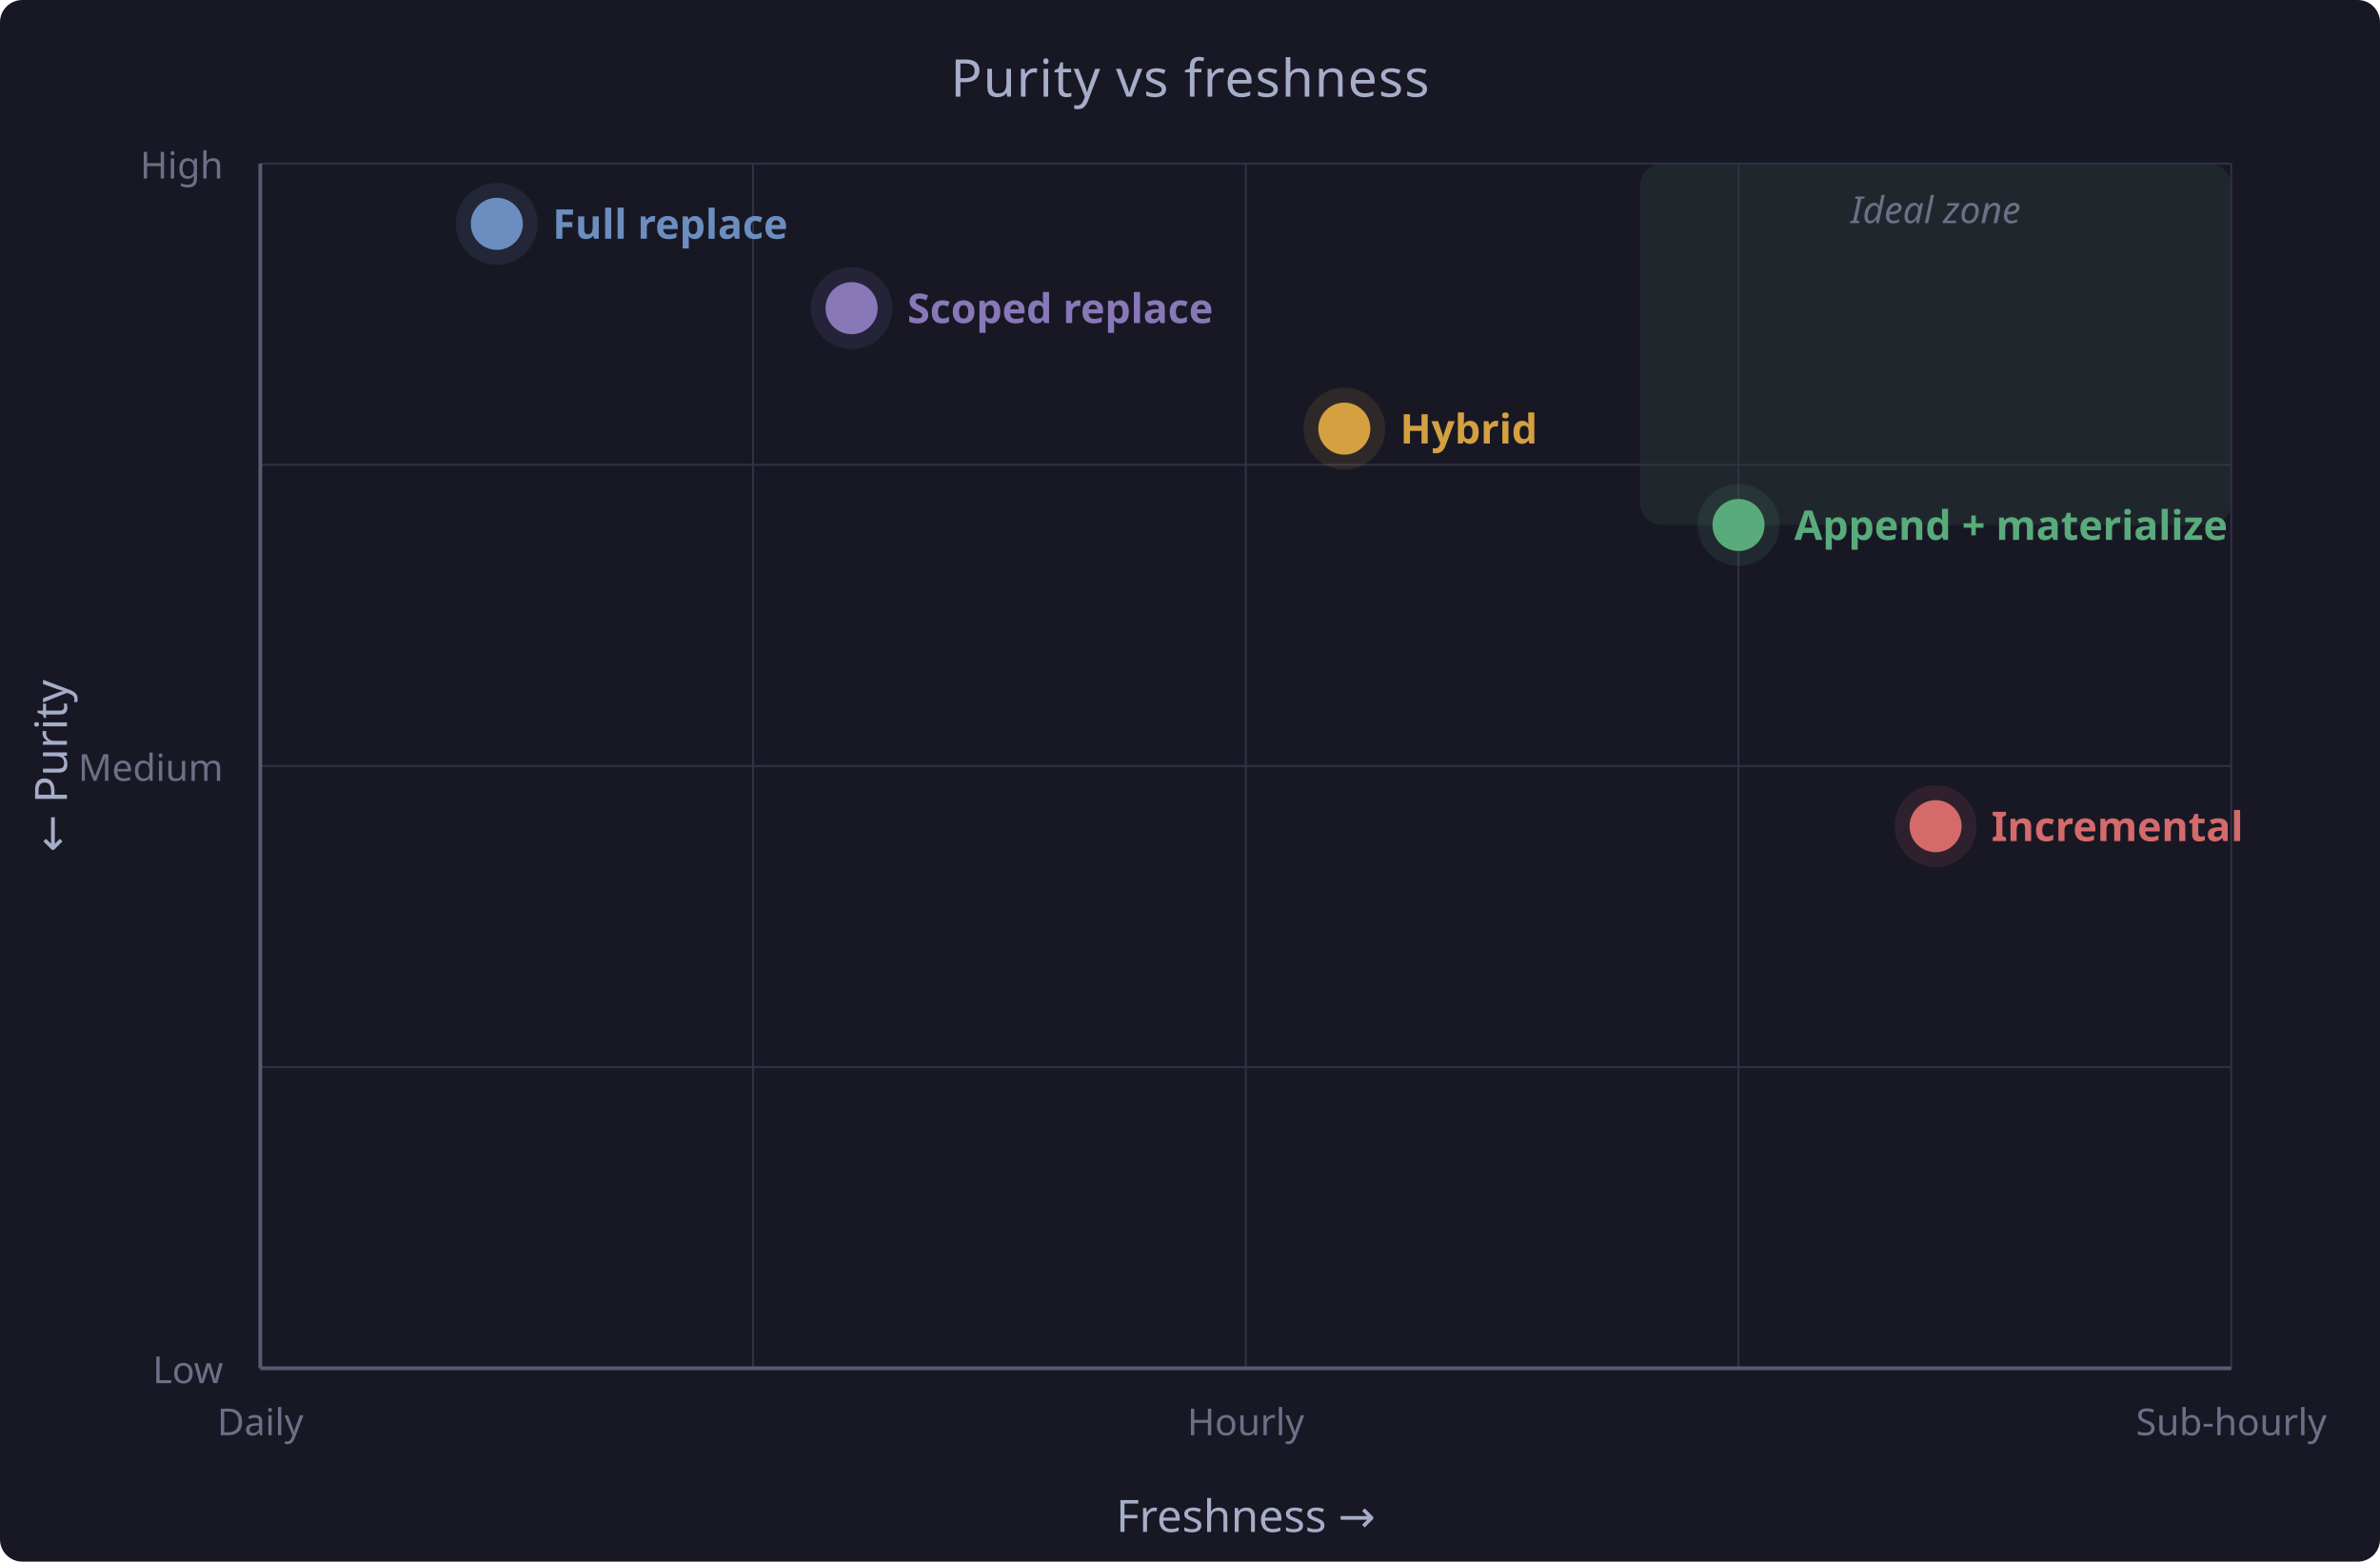
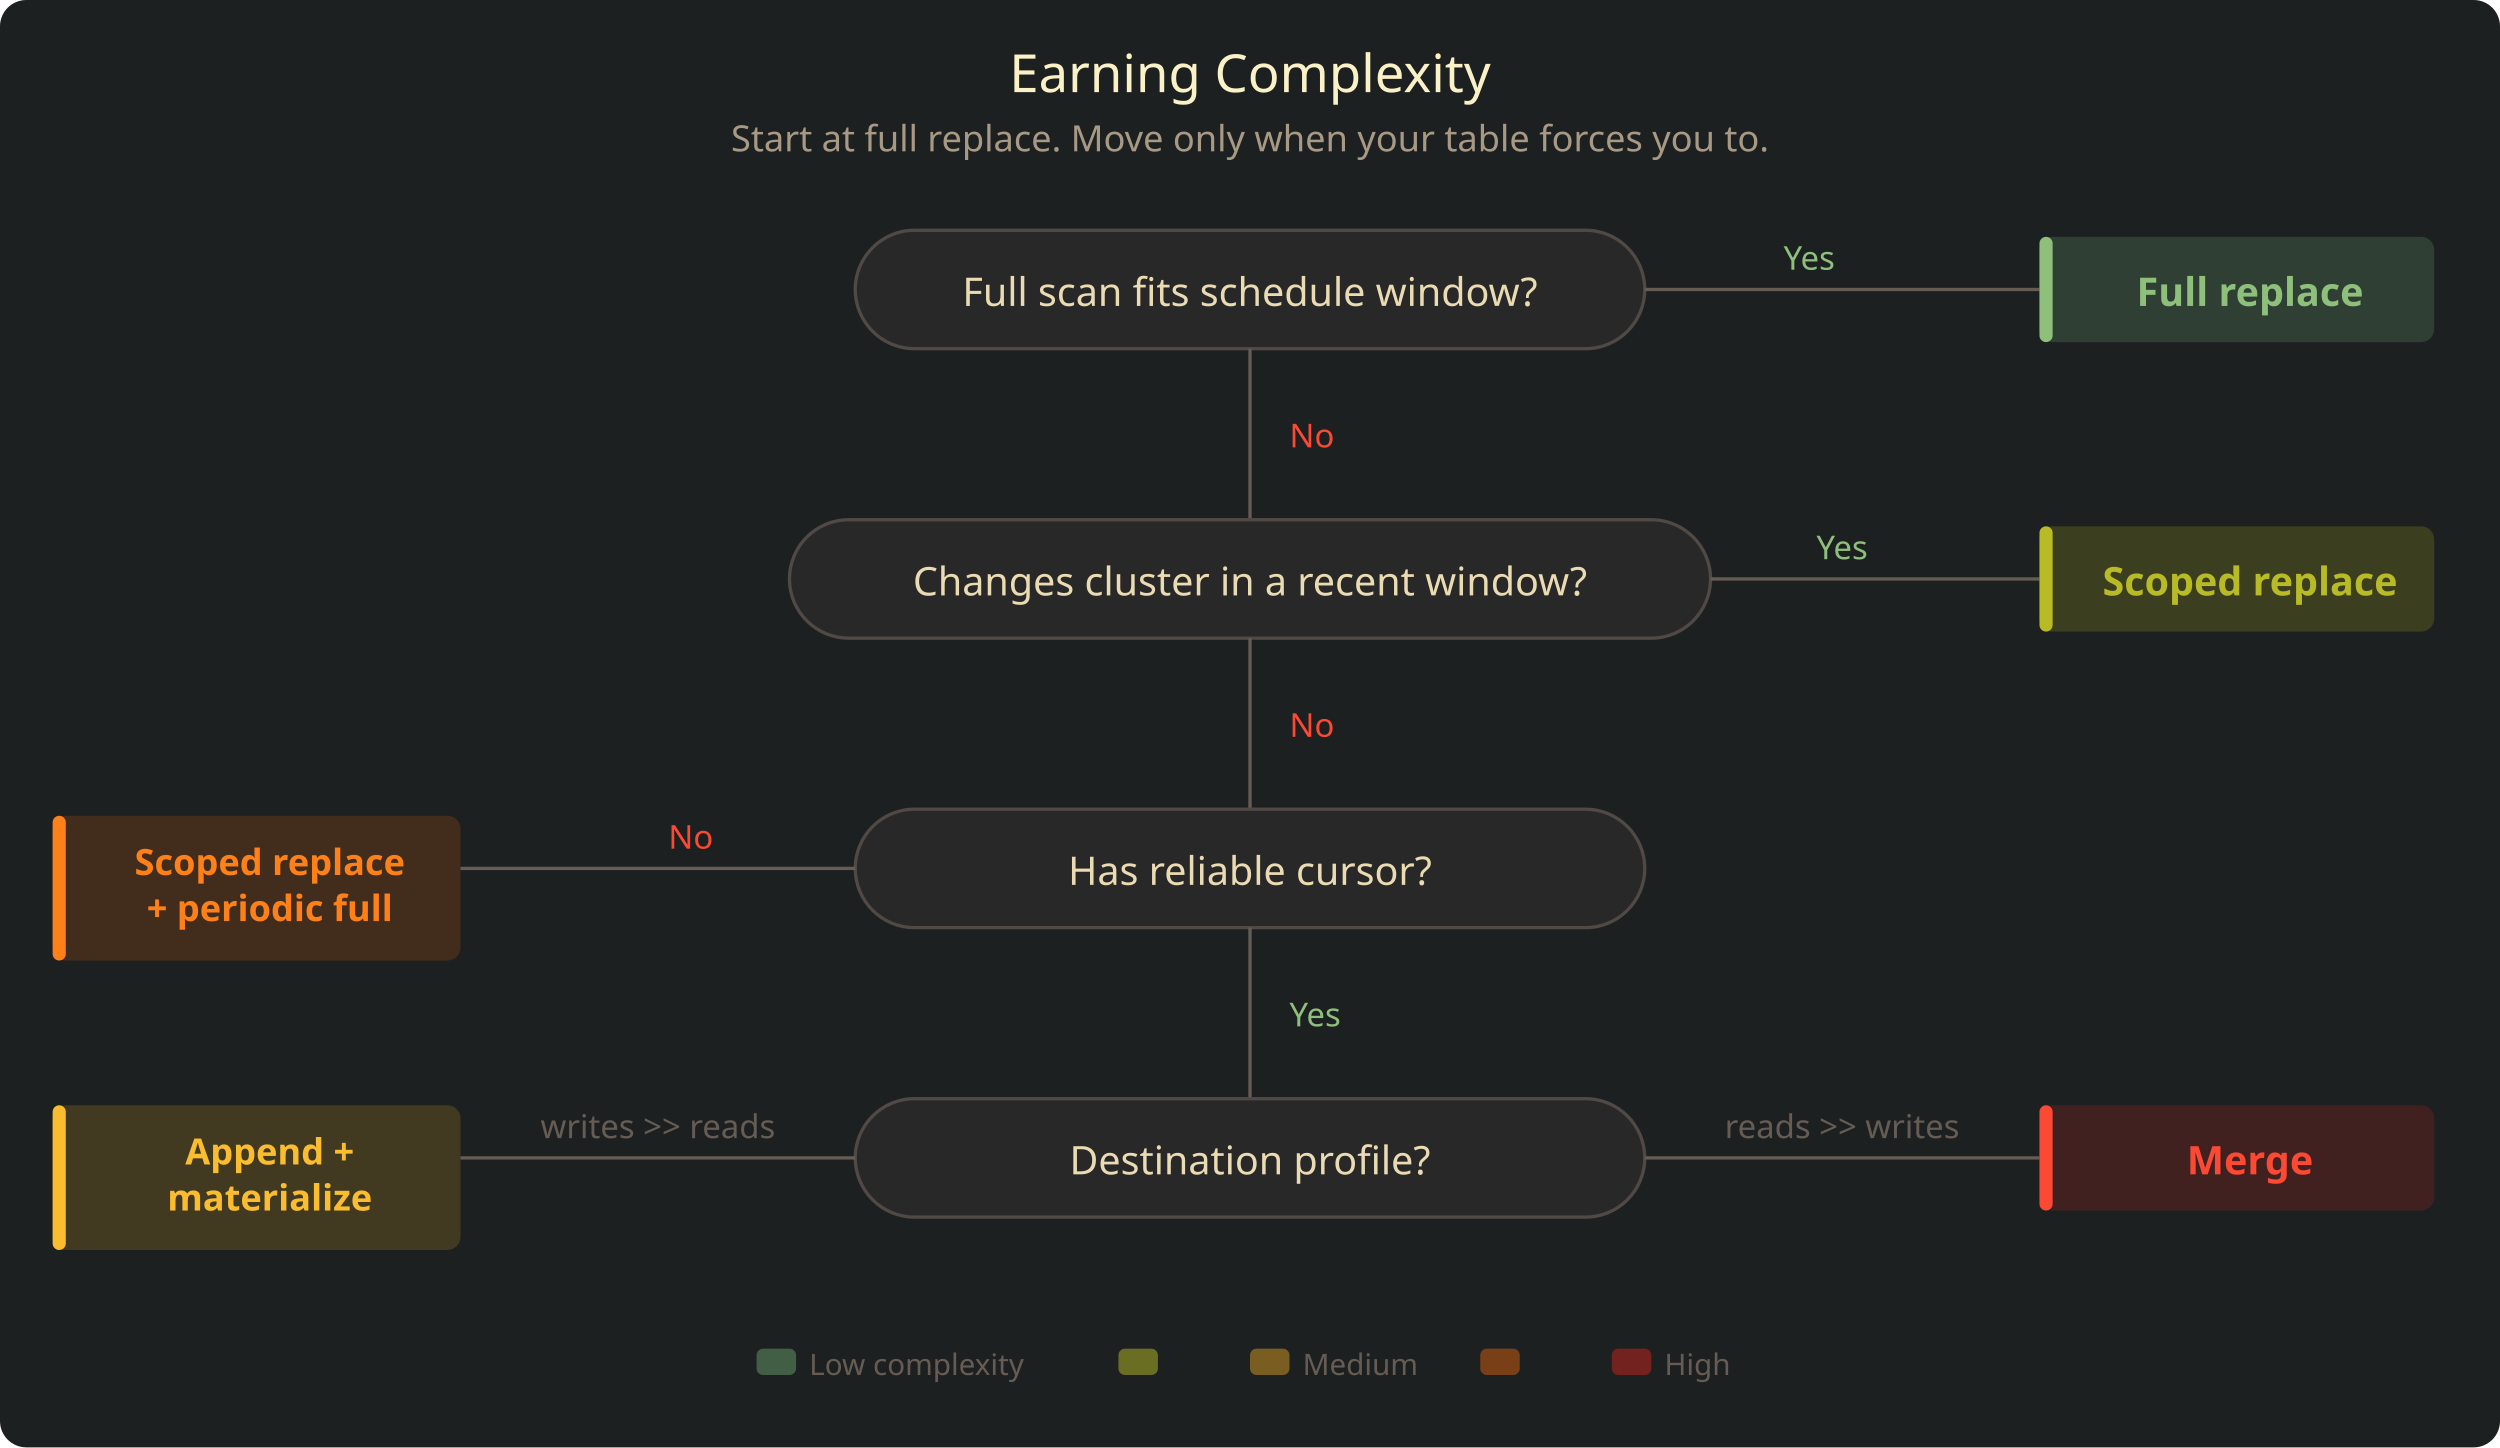
- <svg xmlns="http://www.w3.org/2000/svg" width="640" height="420" viewBox="0 0 640 420">
-   <rect x="0" y="0" width="640" height="420" fill="#181825" rx="6" />
-   <text x="320" y="26" text-anchor="middle" fill="#a6adc8" font-family="'Segoe UI', system-ui, sans-serif" font-size="14" letter-spacing="0.3">Purity vs freshness</text>
-   <rect x="441" y="44" width="159" height="97.2" fill="#5aab7b" opacity="0.1" rx="6" />
-   <text x="520.5" y="60" text-anchor="middle" fill="#6c7086" font-family="'Segoe UI', system-ui, sans-serif" font-size="10" font-style="italic">Ideal zone</text>
-   <line x1="70" y1="368" x2="600" y2="368" stroke="#313244" stroke-width="0.5" />
-   <line x1="70" y1="368" x2="70" y2="44" stroke="#313244" stroke-width="0.5" />
-   <line x1="70" y1="287" x2="600" y2="287" stroke="#313244" stroke-width="0.5" />
-   <line x1="202.5" y1="368" x2="202.5" y2="44" stroke="#313244" stroke-width="0.5" />
-   <line x1="70" y1="206" x2="600" y2="206" stroke="#313244" stroke-width="0.5" />
-   <line x1="335" y1="368" x2="335" y2="44" stroke="#313244" stroke-width="0.5" />
-   <line x1="70" y1="125" x2="600" y2="125" stroke="#313244" stroke-width="0.5" />
-   <line x1="467.5" y1="368" x2="467.5" y2="44" stroke="#313244" stroke-width="0.5" />
-   <line x1="70" y1="44" x2="600" y2="44" stroke="#313244" stroke-width="0.5" />
-   <line x1="600" y1="368" x2="600" y2="44" stroke="#313244" stroke-width="0.5" />
-   <line x1="70" y1="368" x2="600" y2="368" stroke="#585b70" stroke-width="1" />
-   <line x1="70" y1="368" x2="70" y2="44" stroke="#585b70" stroke-width="1" />
-   <text x="335" y="412" text-anchor="middle" fill="#a6adc8" font-family="'Segoe UI', system-ui, sans-serif" font-size="12">Freshness →</text>
-   <text x="18" y="206" text-anchor="middle" fill="#a6adc8" font-family="'Segoe UI', system-ui, sans-serif" font-size="12" transform="rotate(-90, 18, 206)">← Purity</text>
-   <text x="70" y="386" text-anchor="middle" fill="#6c7086" font-family="'Segoe UI', system-ui, sans-serif" font-size="10">Daily</text>
-   <text x="335" y="386" text-anchor="middle" fill="#6c7086" font-family="'Segoe UI', system-ui, sans-serif" font-size="10">Hourly</text>
-   <text x="600" y="386" text-anchor="middle" fill="#6c7086" font-family="'Segoe UI', system-ui, sans-serif" font-size="10">Sub-hourly</text>
-   <text x="60" y="372" text-anchor="end" fill="#6c7086" font-family="'Segoe UI', system-ui, sans-serif" font-size="10">Low</text>
-   <text x="60" y="210" text-anchor="end" fill="#6c7086" font-family="'Segoe UI', system-ui, sans-serif" font-size="10">Medium</text>
-   <text x="60" y="48" text-anchor="end" fill="#6c7086" font-family="'Segoe UI', system-ui, sans-serif" font-size="10">High</text>
-   <circle cx="133.6" cy="60.2" r="11" fill="#6c8ebf" opacity="0.12" />
-   <circle cx="133.6" cy="60.2" r="7" fill="#6c8ebf" />
-   <text x="148.6" y="64.2" text-anchor="start" fill="#6c8ebf" font-family="'Segoe UI', system-ui, sans-serif" font-size="11" font-weight="600">Full replace</text>
-   <circle cx="520.5" cy="222.2" r="11" fill="#d46a6a" opacity="0.12" />
-   <circle cx="520.5" cy="222.2" r="7" fill="#d46a6a" />
-   <text x="535.5" y="226.2" text-anchor="start" fill="#d46a6a" font-family="'Segoe UI', system-ui, sans-serif" font-size="11" font-weight="600">Incremental</text>
-   <circle cx="361.5" cy="115.28" r="11" fill="#d4a040" opacity="0.12" />
-   <circle cx="361.5" cy="115.28" r="7" fill="#d4a040" />
-   <text x="376.5" y="119.28" text-anchor="start" fill="#d4a040" font-family="'Segoe UI', system-ui, sans-serif" font-size="11" font-weight="600">Hybrid</text>
-   <circle cx="467.5" cy="141.2" r="11" fill="#5aab7b" opacity="0.12" />
-   <circle cx="467.5" cy="141.2" r="7" fill="#5aab7b" />
-   <text x="482.5" y="145.2" text-anchor="start" fill="#5aab7b" font-family="'Segoe UI', system-ui, sans-serif" font-size="11" font-weight="600">Append + materialize</text>
-   <circle cx="229" cy="82.88" r="11" fill="#8878b8" opacity="0.12" />
-   <circle cx="229" cy="82.88" r="7" fill="#8878b8" />
-   <text x="244" y="86.88" text-anchor="start" fill="#8878b8" font-family="'Segoe UI', system-ui, sans-serif" font-size="11" font-weight="600">Scoped replace</text>
+ <svg xmlns="http://www.w3.org/2000/svg" width="760" height="440" viewBox="0 0 760 440">
+   <rect width="760" height="440" fill="#1d2021" rx="8" />
+   <text x="380" y="28" text-anchor="middle" fill="#fbf1c7" font-family="system-ui,sans-serif" font-size="16" font-weight="500">Earning Complexity</text>
+   <text x="380" y="46" text-anchor="middle" fill="#a89984" font-family="system-ui,sans-serif" font-size="11">Start at full replace. Move only when your table forces you to.</text>
+   <rect x="260" y="70" width="240" height="36" fill="#282828" rx="18" stroke="#504945" stroke-width="1" />
+   <text x="380" y="93" text-anchor="middle" fill="#ebdbb2" font-family="system-ui,sans-serif" font-size="12">Full scan fits schedule window?</text>
+   <line x1="500" y1="88" x2="620" y2="88" stroke="#665c54" stroke-width="1" />
+   <text x="550" y="82" text-anchor="middle" fill="#8ec07c" font-family="system-ui,sans-serif" font-size="10">Yes</text>
+   <rect x="620" y="72" width="120" height="32" fill="#689d6a" rx="4" opacity="0.25" />
+   <rect x="620" y="72" width="4" height="32" fill="#8ec07c" rx="2" />
+   <text x="684" y="93" text-anchor="middle" fill="#8ec07c" font-family="system-ui,sans-serif" font-size="12" font-weight="600">Full replace</text>
+   <line x1="380" y1="106" x2="380" y2="158" stroke="#665c54" stroke-width="1" />
+   <text x="392" y="136" fill="#fb4934" font-family="system-ui,sans-serif" font-size="10">No</text>
+   <rect x="240" y="158" width="280" height="36" fill="#282828" rx="18" stroke="#504945" stroke-width="1" />
+   <text x="380" y="181" text-anchor="middle" fill="#ebdbb2" font-family="system-ui,sans-serif" font-size="12">Changes cluster in a recent window?</text>
+   <line x1="520" y1="176" x2="620" y2="176" stroke="#665c54" stroke-width="1" />
+   <text x="560" y="170" text-anchor="middle" fill="#8ec07c" font-family="system-ui,sans-serif" font-size="10">Yes</text>
+   <rect x="620" y="160" width="120" height="32" fill="#98971a" rx="4" opacity="0.25" />
+   <rect x="620" y="160" width="4" height="32" fill="#b8bb26" rx="2" />
+   <text x="684" y="181" text-anchor="middle" fill="#b8bb26" font-family="system-ui,sans-serif" font-size="12" font-weight="600">Scoped replace</text>
+   <line x1="380" y1="194" x2="380" y2="246" stroke="#665c54" stroke-width="1" />
+   <text x="392" y="224" fill="#fb4934" font-family="system-ui,sans-serif" font-size="10">No</text>
+   <rect x="260" y="246" width="240" height="36" fill="#282828" rx="18" stroke="#504945" stroke-width="1" />
+   <text x="380" y="269" text-anchor="middle" fill="#ebdbb2" font-family="system-ui,sans-serif" font-size="12">Has reliable cursor?</text>
+   <line x1="260" y1="264" x2="140" y2="264" stroke="#665c54" stroke-width="1" />
+   <text x="210" y="258" text-anchor="middle" fill="#fb4934" font-family="system-ui,sans-serif" font-size="10">No</text>
+   <rect x="16" y="248" width="124" height="44" fill="#d65d0e" rx="4" opacity="0.2" />
+   <rect x="16" y="248" width="4" height="44" fill="#fe8019" rx="2" />
+   <text x="82" y="266" text-anchor="middle" fill="#fe8019" font-family="system-ui,sans-serif" font-size="11" font-weight="600">Scoped replace</text>
+   <text x="82" y="280" text-anchor="middle" fill="#fe8019" font-family="system-ui,sans-serif" font-size="11" font-weight="600">+ periodic full</text>
+   <line x1="380" y1="282" x2="380" y2="334" stroke="#665c54" stroke-width="1" />
+   <text x="392" y="312" fill="#8ec07c" font-family="system-ui,sans-serif" font-size="10">Yes</text>
+   <rect x="260" y="334" width="240" height="36" fill="#282828" rx="18" stroke="#504945" stroke-width="1" />
+   <text x="380" y="357" text-anchor="middle" fill="#ebdbb2" font-family="system-ui,sans-serif" font-size="12">Destination profile?</text>
+   <line x1="260" y1="352" x2="140" y2="352" stroke="#665c54" stroke-width="1" />
+   <text x="200" y="346" text-anchor="middle" fill="#665c54" font-family="system-ui,sans-serif" font-size="10">writes &gt;&gt; reads</text>
+   <rect x="16" y="336" width="124" height="44" fill="#d79921" rx="4" opacity="0.2" />
+   <rect x="16" y="336" width="4" height="44" fill="#fabd2f" rx="2" />
+   <text x="82" y="354" text-anchor="middle" fill="#fabd2f" font-family="system-ui,sans-serif" font-size="11" font-weight="600">Append +</text>
+   <text x="82" y="368" text-anchor="middle" fill="#fabd2f" font-family="system-ui,sans-serif" font-size="11" font-weight="600">materialize</text>
+   <line x1="500" y1="352" x2="620" y2="352" stroke="#665c54" stroke-width="1" />
+   <text x="560" y="346" text-anchor="middle" fill="#665c54" font-family="system-ui,sans-serif" font-size="10">reads &gt;&gt; writes</text>
+   <rect x="620" y="336" width="120" height="32" fill="#cc241d" rx="4" opacity="0.2" />
+   <rect x="620" y="336" width="4" height="32" fill="#fb4934" rx="2" />
+   <text x="684" y="357" text-anchor="middle" fill="#fb4934" font-family="system-ui,sans-serif" font-size="12" font-weight="600">Merge</text>
+   <rect x="230" y="410" width="12" height="8" fill="#689d6a" opacity="0.5" rx="2" />
+   <text x="246" y="418" fill="#665c54" font-family="system-ui,sans-serif" font-size="9">Low complexity</text>
+   <rect x="340" y="410" width="12" height="8" fill="#b8bb26" opacity="0.5" rx="2" />
+   <rect x="380" y="410" width="12" height="8" fill="#d79921" opacity="0.5" rx="2" />
+   <text x="396" y="418" fill="#665c54" font-family="system-ui,sans-serif" font-size="9">Medium</text>
+   <rect x="450" y="410" width="12" height="8" fill="#d65d0e" opacity="0.5" rx="2" />
+   <rect x="490" y="410" width="12" height="8" fill="#cc241d" opacity="0.5" rx="2" />
+   <text x="506" y="418" fill="#665c54" font-family="system-ui,sans-serif" font-size="9">High</text>
</svg>
